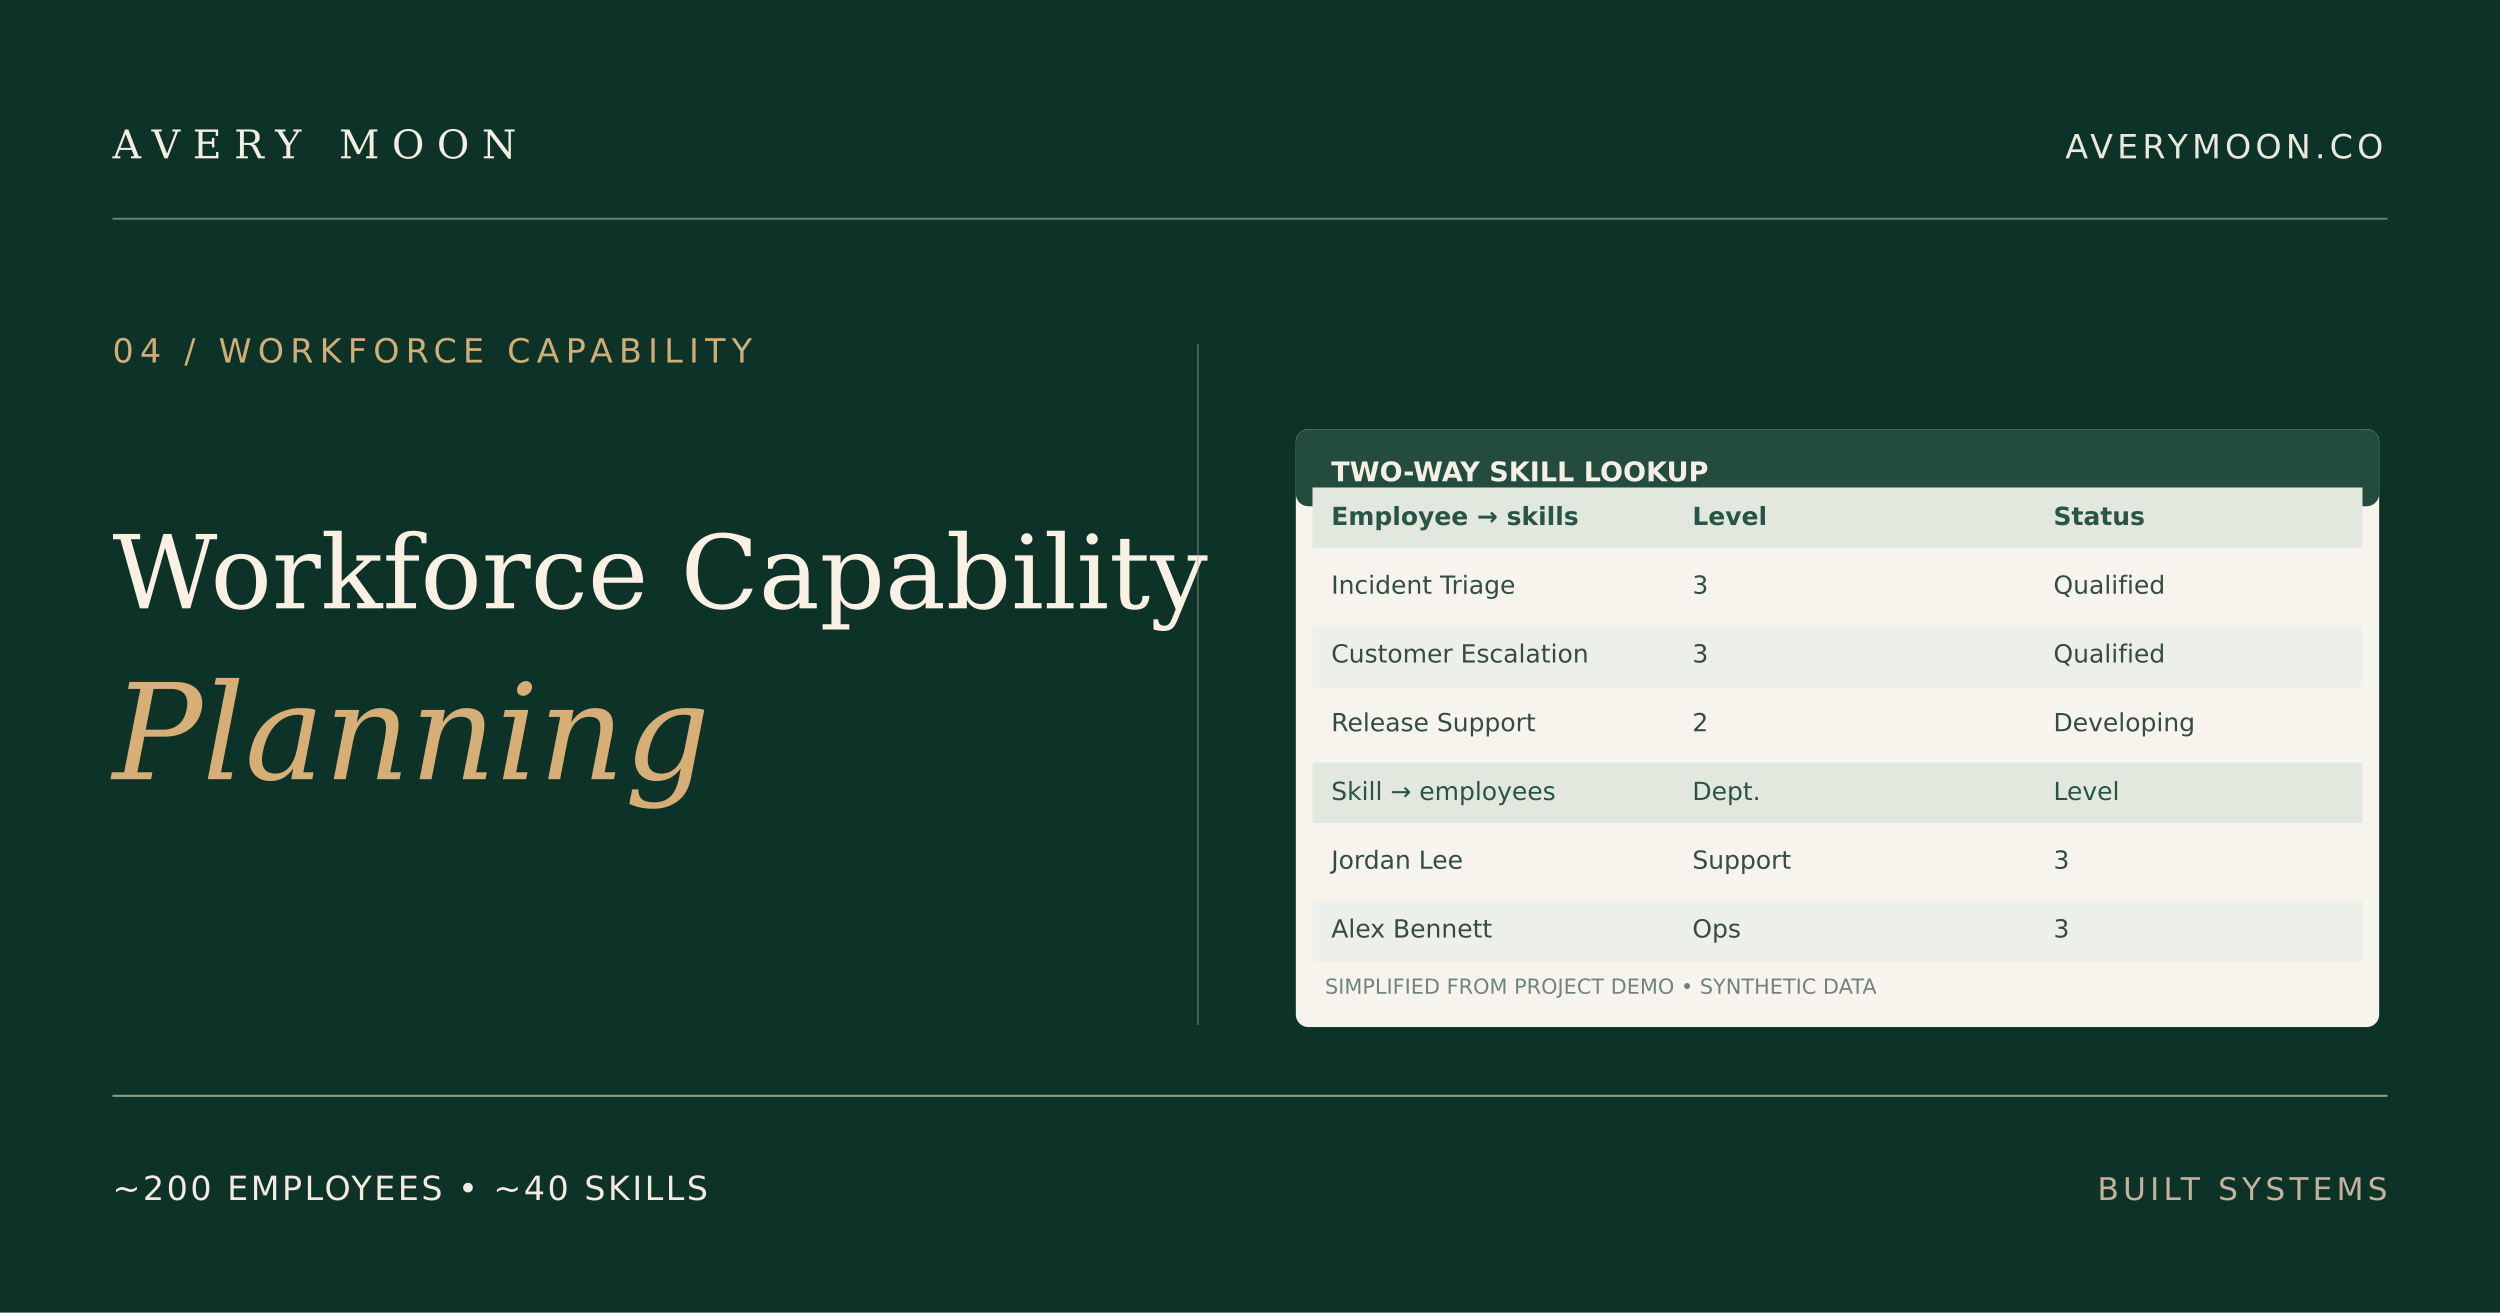
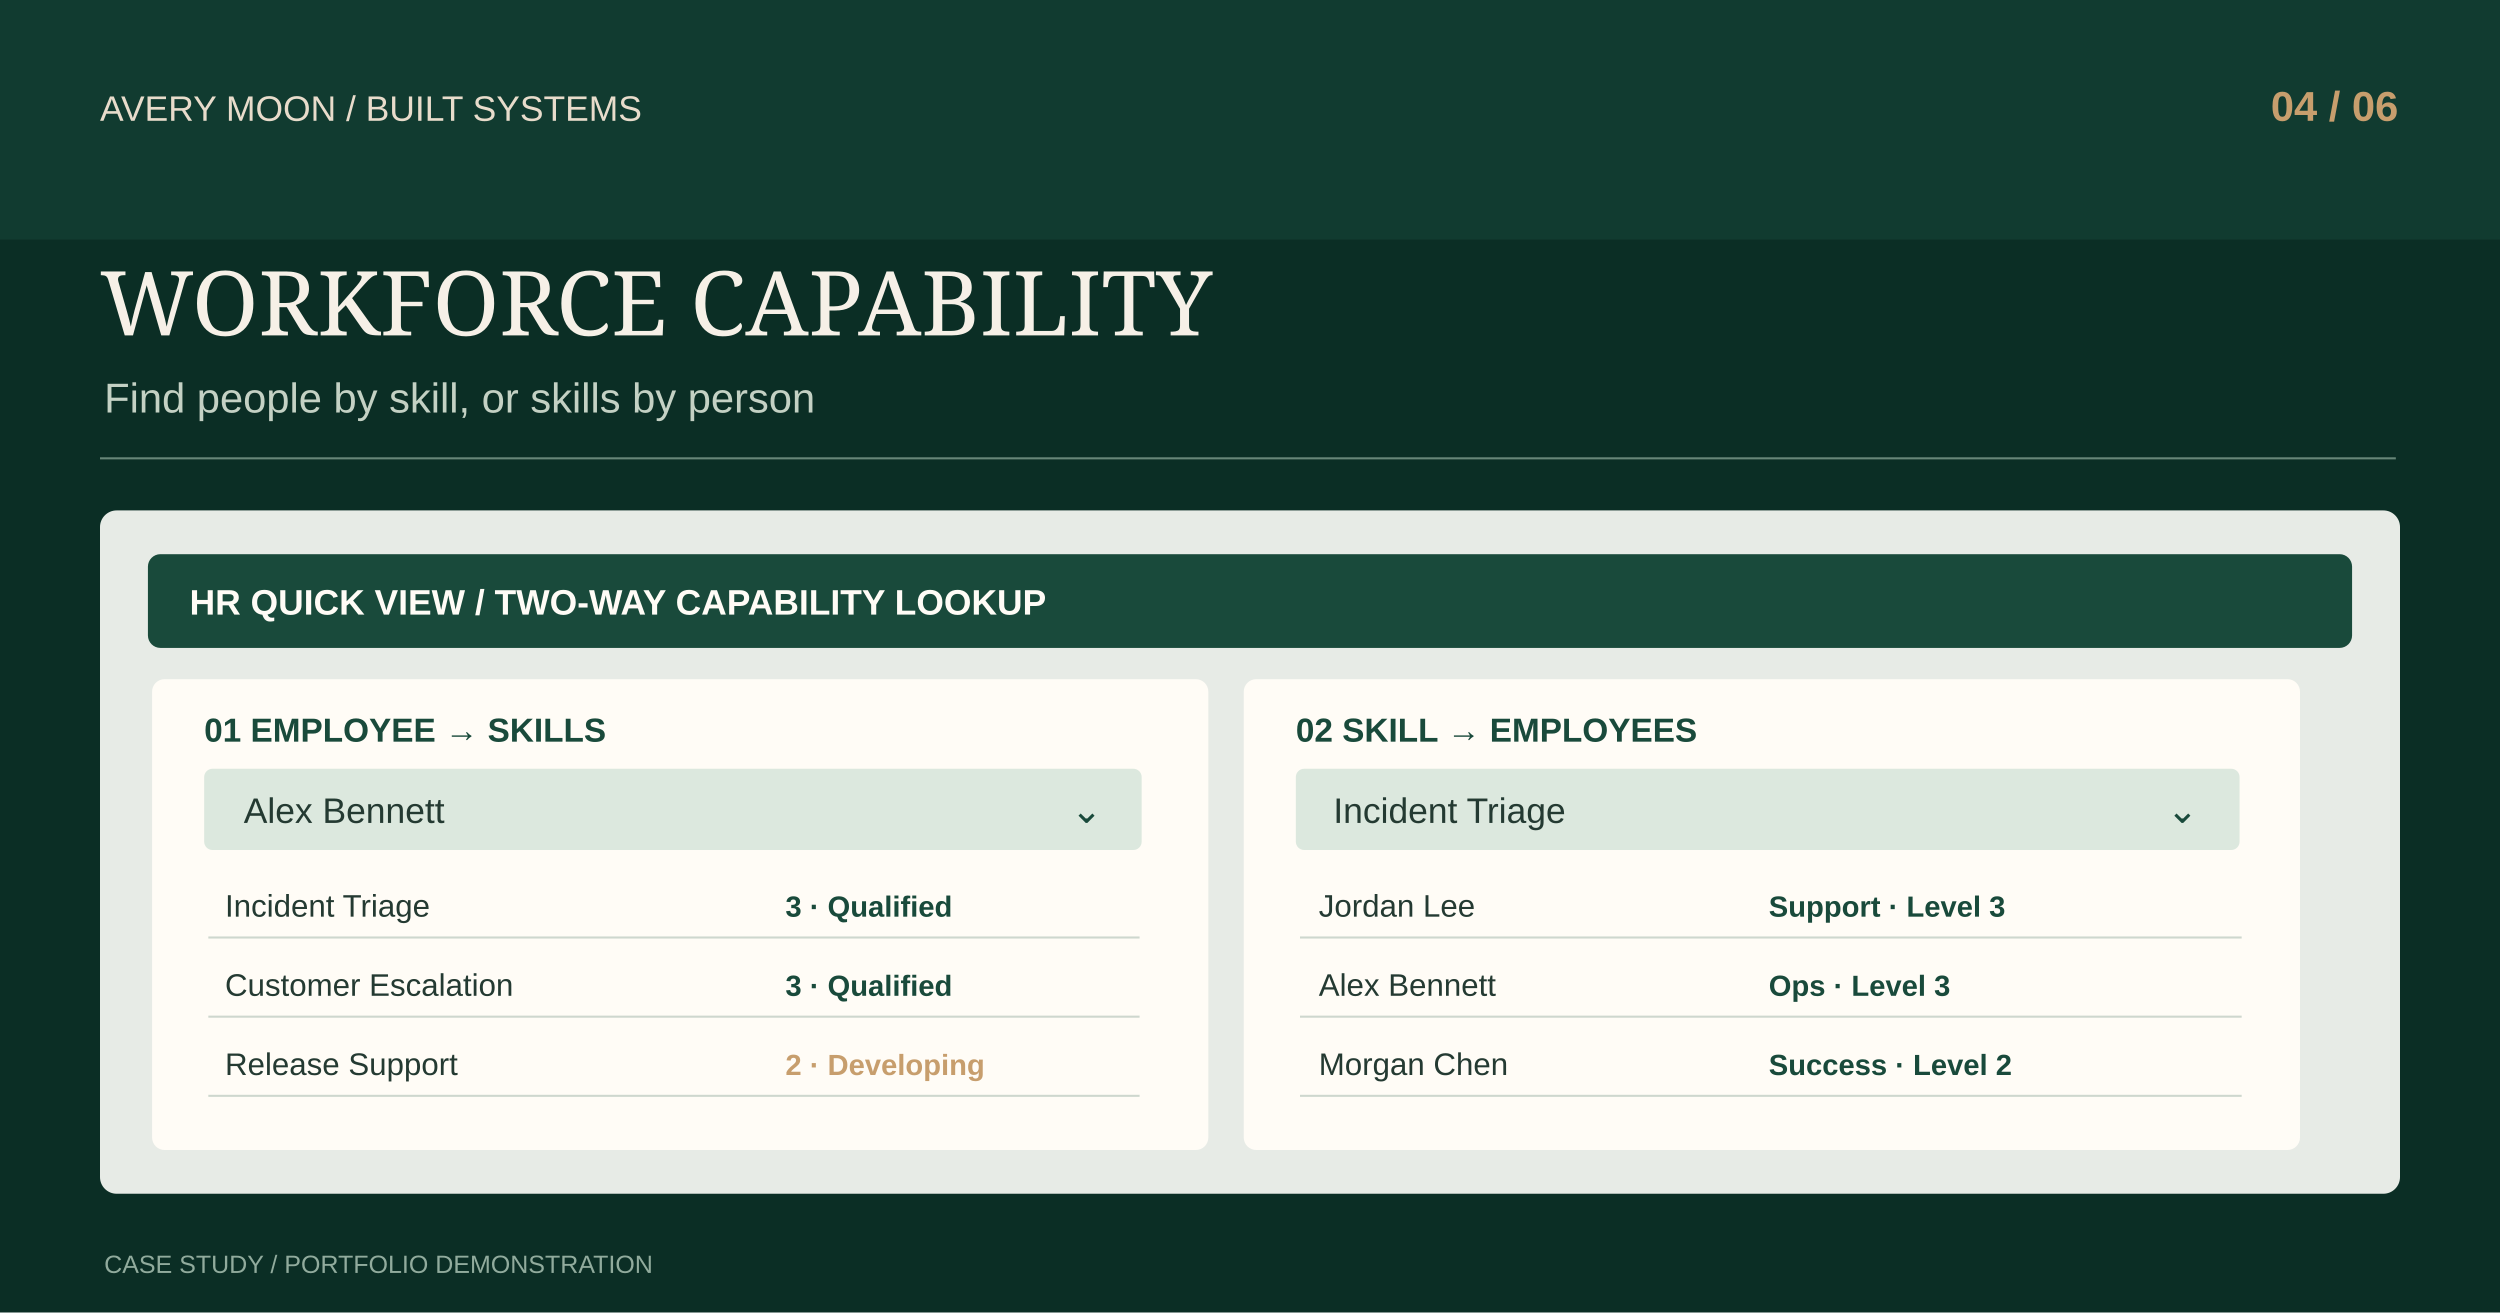
<svg xmlns="http://www.w3.org/2000/svg" width="1200" height="630" viewBox="0 0 1200 630">
-   <rect width="1200" height="630" fill="#092B22" />
-   <rect width="1200" height="630" fill="#153C2F" opacity=".40" />
-   <text x="54" y="76" fill="#F4EDE1" font-family="Georgia,DejaVu Serif,serif" font-size="19" letter-spacing="6">AVERY MOON</text>
-   <text x="1144" y="76" text-anchor="end" fill="#E8E8DC" font-family="DejaVu Sans,sans-serif" font-size="16" letter-spacing="2">AVERYMOON.CO</text>
-   <line x1="54" y1="105" x2="1146" y2="105" stroke="#9EB3A6" opacity=".6" />
-   <text x="54" y="174" fill="#D0AE78" font-family="DejaVu Sans,sans-serif" font-size="16" letter-spacing="3">04 / WORKFORCE CAPABILITY</text>
-   <text x="54" y="292" fill="#FAF0E3" font-family="Georgia,DejaVu Serif,serif" font-size="49">Workforce Capability</text>
-   <text x="54" y="374" fill="#D6AE76" font-family="Georgia,DejaVu Serif,serif" font-size="64" font-style="italic">Planning</text>
-   <path d="M575 165V492" stroke="#A0B0A4" opacity=".35" />
-   <g>
-     <rect x="622" y="206" width="520" height="287" rx="6" fill="#F7F4EE" />
-     <rect x="622" y="206" width="520" height="37" rx="6" fill="#234C3E" />
-     <text x="639" y="231" font-family="DejaVu Sans,sans-serif" font-size="13" font-weight="bold" fill="#F5F0E6">TWO-WAY SKILL LOOKUP</text>
-     <rect x="630" y="234" width="504" height="29" fill="#E3E8DF" />
-     <text x="639" y="252" font-family="DejaVu Sans,sans-serif" font-size="12" font-weight="bold" fill="#285547">Employee → skills</text>
-     <text x="812.333" y="252" font-family="DejaVu Sans,sans-serif" font-size="12" font-weight="bold" fill="#285547">Level</text>
-     <text x="985.667" y="252" font-family="DejaVu Sans,sans-serif" font-size="12" font-weight="bold" fill="#285547">Status</text>
-     <text x="639" y="285" font-family="DejaVu Sans,sans-serif" font-size="12" font-weight="normal" fill="#344C42">Incident Triage</text>
-     <text x="812.333" y="285" font-family="DejaVu Sans,sans-serif" font-size="12" font-weight="normal" fill="#344C42">3</text>
-     <text x="985.667" y="285" font-family="DejaVu Sans,sans-serif" font-size="12" font-weight="normal" fill="#344C42">Qualified</text>
-     <rect x="630" y="300" width="504" height="30" fill="#EDF0EA" />
-     <text x="639" y="318" font-family="DejaVu Sans,sans-serif" font-size="12" font-weight="normal" fill="#344C42">Customer Escalation</text>
-     <text x="812.333" y="318" font-family="DejaVu Sans,sans-serif" font-size="12" font-weight="normal" fill="#344C42">3</text>
-     <text x="985.667" y="318" font-family="DejaVu Sans,sans-serif" font-size="12" font-weight="normal" fill="#344C42">Qualified</text>
-     <text x="639" y="351" font-family="DejaVu Sans,sans-serif" font-size="12" font-weight="normal" fill="#344C42">Release Support</text>
-     <text x="812.333" y="351" font-family="DejaVu Sans,sans-serif" font-size="12" font-weight="normal" fill="#344C42">2</text>
-     <text x="985.667" y="351" font-family="DejaVu Sans,sans-serif" font-size="12" font-weight="normal" fill="#344C42">Developing</text>
-     <rect x="630" y="366" width="504" height="29" fill="#E3E8DF" />
-     <text x="639" y="384" font-family="DejaVu Sans,sans-serif" font-size="12" font-weight="normal" fill="#285547">Skill → employees</text>
-     <text x="812.333" y="384" font-family="DejaVu Sans,sans-serif" font-size="12" font-weight="normal" fill="#285547">Dept.</text>
-     <text x="985.667" y="384" font-family="DejaVu Sans,sans-serif" font-size="12" font-weight="normal" fill="#285547">Level</text>
-     <text x="639" y="417" font-family="DejaVu Sans,sans-serif" font-size="12" font-weight="normal" fill="#344C42">Jordan Lee</text>
-     <text x="812.333" y="417" font-family="DejaVu Sans,sans-serif" font-size="12" font-weight="normal" fill="#344C42">Support</text>
-     <text x="985.667" y="417" font-family="DejaVu Sans,sans-serif" font-size="12" font-weight="normal" fill="#344C42">3</text>
-     <rect x="630" y="432" width="504" height="30" fill="#EDF0EA" />
-     <text x="639" y="450" font-family="DejaVu Sans,sans-serif" font-size="12" font-weight="normal" fill="#344C42">Alex Bennett</text>
-     <text x="812.333" y="450" font-family="DejaVu Sans,sans-serif" font-size="12" font-weight="normal" fill="#344C42">Ops</text>
-     <text x="985.667" y="450" font-family="DejaVu Sans,sans-serif" font-size="12" font-weight="normal" fill="#344C42">3</text>
-     <text x="636" y="477" font-family="DejaVu Sans,sans-serif" font-size="10" fill="#708579">SIMPLIFIED FROM PROJECT DEMO • SYNTHETIC DATA</text>
-   </g>
-   <line x1="54" y1="526" x2="1146" y2="526" stroke="#B7BFA7" opacity=".75" />
-   <text x="54" y="576" fill="#F4EAE0" font-family="DejaVu Sans,sans-serif" font-size="16" letter-spacing="1.2">~200 EMPLOYEES  •  ~40 SKILLS</text>
-   <text x="1146" y="576" text-anchor="end" fill="#C4B39B" font-family="DejaVu Sans,sans-serif" font-size="15" letter-spacing="2">BUILT SYSTEMS</text>
+   <rect x="0" y="0" width="1200" height="630" rx="0" fill="#0B2E25" />
+   <rect x="0" y="0" width="1200" height="115" rx="0" fill="#113B30" />
+   <text x="48" y="58" fill="#E8DCCB" font-family="Arial" font-size="17" font-weight="normal">AVERY MOON  /  BUILT SYSTEMS</text>
+   <text x="1090" y="58" fill="#C79E6D" font-family="Arial" font-size="20" font-weight="bold">04 / 06</text>
+   <text x="48" y="161" fill="#F6F0E7" font-family="Georgia" font-size="43" font-weight="normal">WORKFORCE CAPABILITY</text>
+   <text x="50" y="198" fill="#C4D1C4" font-family="Arial" font-size="20" font-weight="normal">Find people by skill, or skills by person</text>
+   <path d="M48 220L1150 220" stroke="#678678" stroke-width="1" />
+   <rect x="48" y="245" width="1104" height="328" rx="8" fill="#E7EBE6" />
+   <rect x="71" y="266" width="1058" height="45" rx="6" fill="#194A3B" />
+   <text x="91" y="295" fill="#FFFCF6" font-family="Arial" font-size="17" font-weight="bold">HR QUICK VIEW  /  TWO-WAY CAPABILITY LOOKUP</text>
+   <rect x="73" y="326" width="507" height="226" rx="6" fill="#FFFCF6" />
+   <rect x="597" y="326" width="507" height="226" rx="6" fill="#FFFCF6" />
+   <text x="98" y="356" fill="#194A3B" font-family="Arial" font-size="16" font-weight="bold">01  EMPLOYEE → SKILLS</text>
+   <text x="622" y="356" fill="#194A3B" font-family="Arial" font-size="16" font-weight="bold">02  SKILL → EMPLOYEES</text>
+   <rect x="98" y="369" width="450" height="39" rx="4" fill="#DCE8DE" />
+   <text x="117" y="395" fill="#243A32" font-family="Arial" font-size="17" font-weight="normal">Alex Bennett</text>
+   <text x="514" y="395" fill="#194A3B" font-family="Arial" font-size="18" font-weight="normal">⌄</text>
+   <rect x="622" y="369" width="453" height="39" rx="4" fill="#DCE8DE" />
+   <text x="640" y="395" fill="#243A32" font-family="Arial" font-size="17" font-weight="normal">Incident Triage</text>
+   <text x="1040" y="395" fill="#194A3B" font-family="Arial" font-size="18" font-weight="normal">⌄</text>
+   <path d="M100 450L547 450" stroke="#CED7CE" stroke-width="1" />
+   <text x="108" y="440" fill="#243A32" font-family="Arial" font-size="15" font-weight="normal">Incident Triage</text>
+   <text x="377" y="440" fill="#194A3B" font-family="Arial" font-size="14" font-weight="bold">3 · Qualified</text>
+   <path d="M100 488L547 488" stroke="#CED7CE" stroke-width="1" />
+   <text x="108" y="478" fill="#243A32" font-family="Arial" font-size="15" font-weight="normal">Customer Escalation</text>
+   <text x="377" y="478" fill="#194A3B" font-family="Arial" font-size="14" font-weight="bold">3 · Qualified</text>
+   <path d="M100 526L547 526" stroke="#CED7CE" stroke-width="1" />
+   <text x="108" y="516" fill="#243A32" font-family="Arial" font-size="15" font-weight="normal">Release Support</text>
+   <text x="377" y="516" fill="#C79E6D" font-family="Arial" font-size="14" font-weight="bold">2 · Developing</text>
+   <path d="M624 450L1076 450" stroke="#CED7CE" stroke-width="1" />
+   <text x="633" y="440" fill="#243A32" font-family="Arial" font-size="15" font-weight="normal">Jordan Lee</text>
+   <text x="849" y="440" fill="#194A3B" font-family="Arial" font-size="14" font-weight="bold">Support · Level 3</text>
+   <path d="M624 488L1076 488" stroke="#CED7CE" stroke-width="1" />
+   <text x="633" y="478" fill="#243A32" font-family="Arial" font-size="15" font-weight="normal">Alex Bennett</text>
+   <text x="849" y="478" fill="#194A3B" font-family="Arial" font-size="14" font-weight="bold">Ops · Level 3</text>
+   <path d="M624 526L1076 526" stroke="#CED7CE" stroke-width="1" />
+   <text x="633" y="516" fill="#243A32" font-family="Arial" font-size="15" font-weight="normal">Morgan Chen</text>
+   <text x="849" y="516" fill="#194A3B" font-family="Arial" font-size="14" font-weight="bold">Success · Level 2</text>
+   <text x="50" y="611" fill="#91AB9D" font-family="Arial" font-size="12" font-weight="normal">CASE STUDY  /  PORTFOLIO DEMONSTRATION</text>
</svg>
